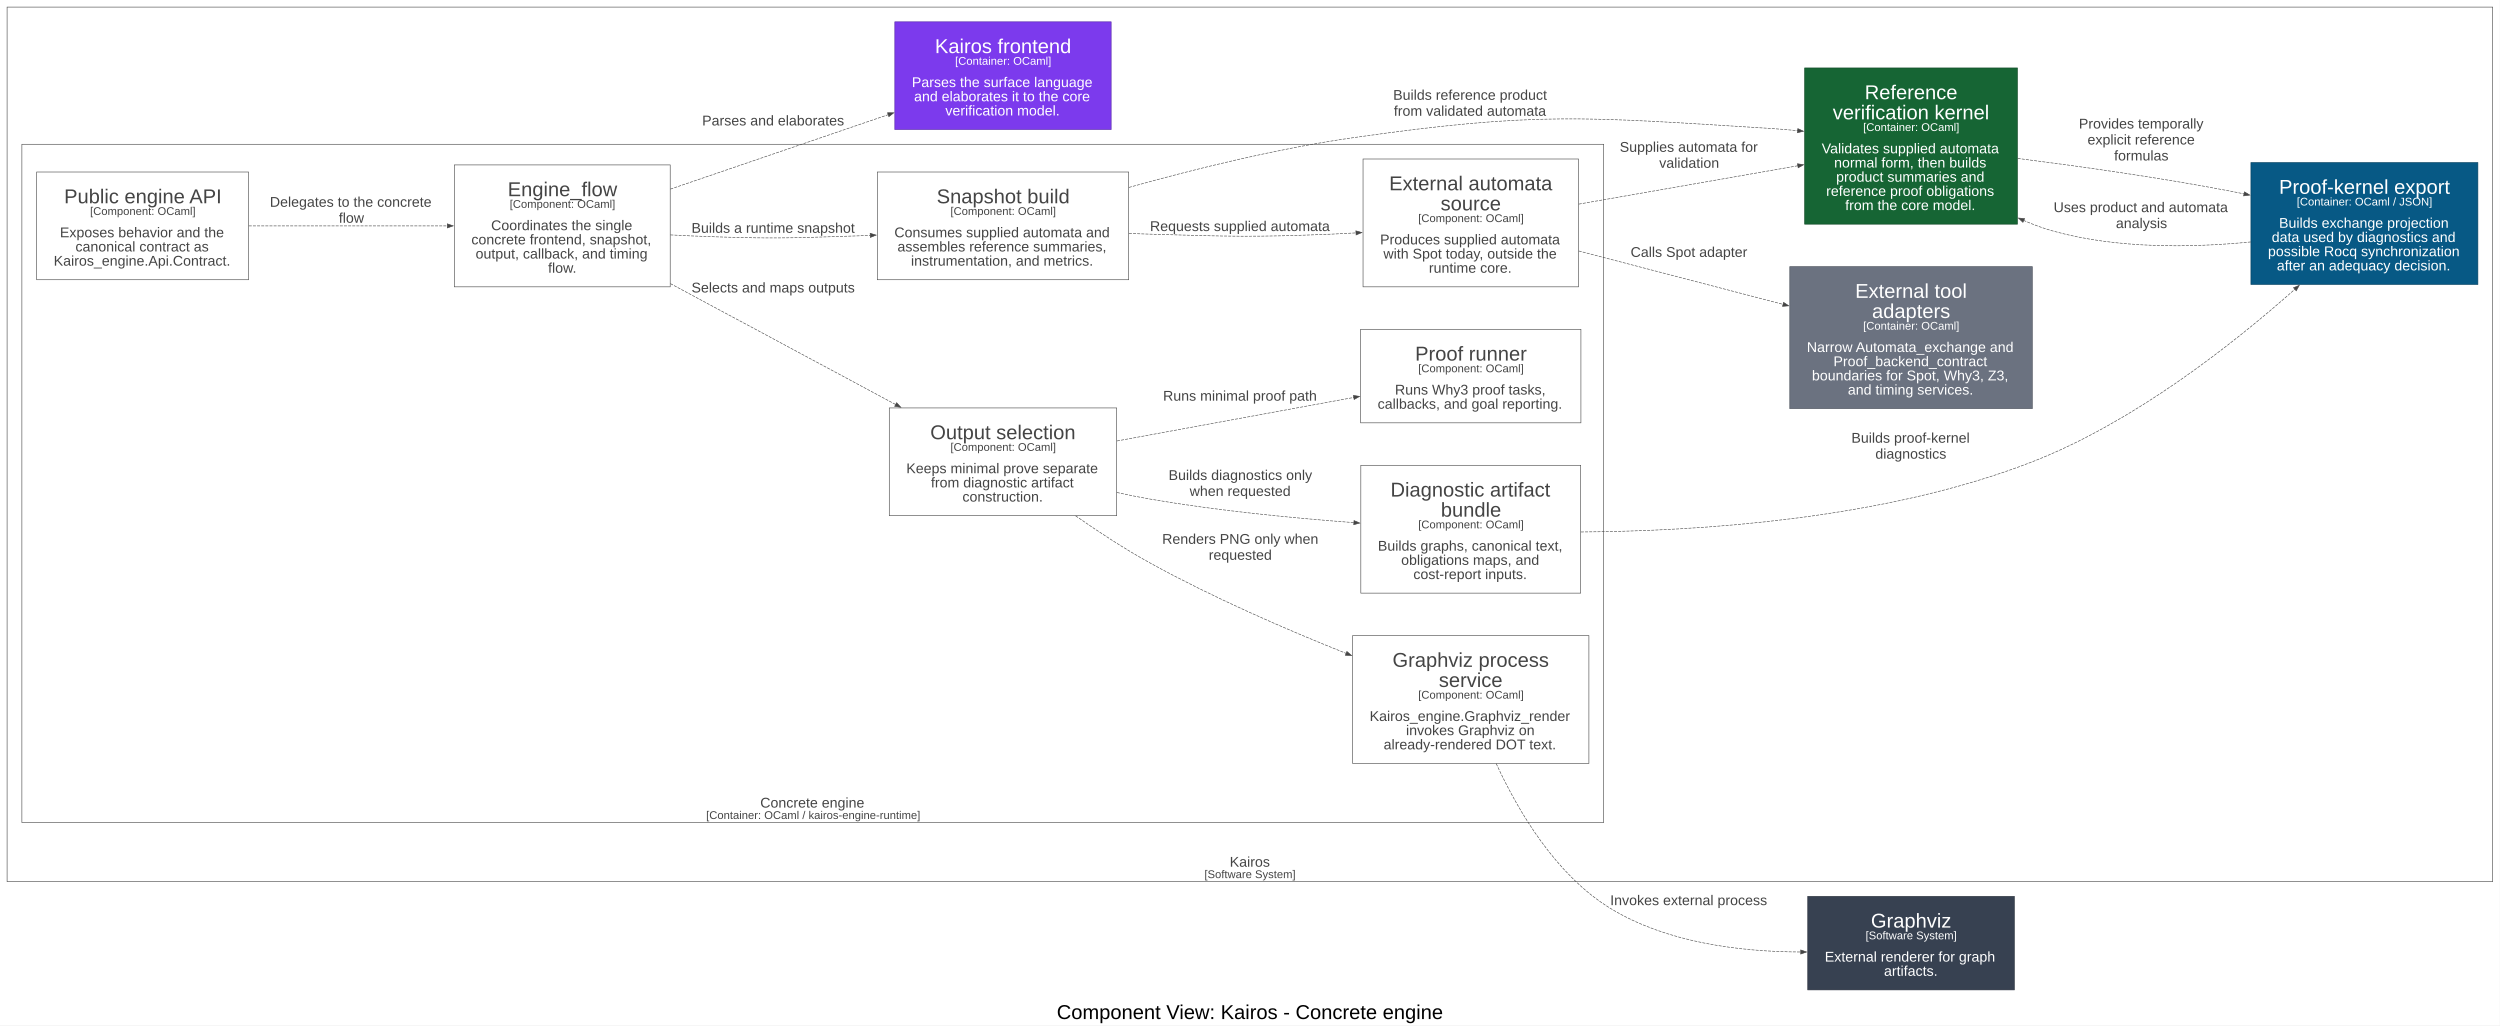
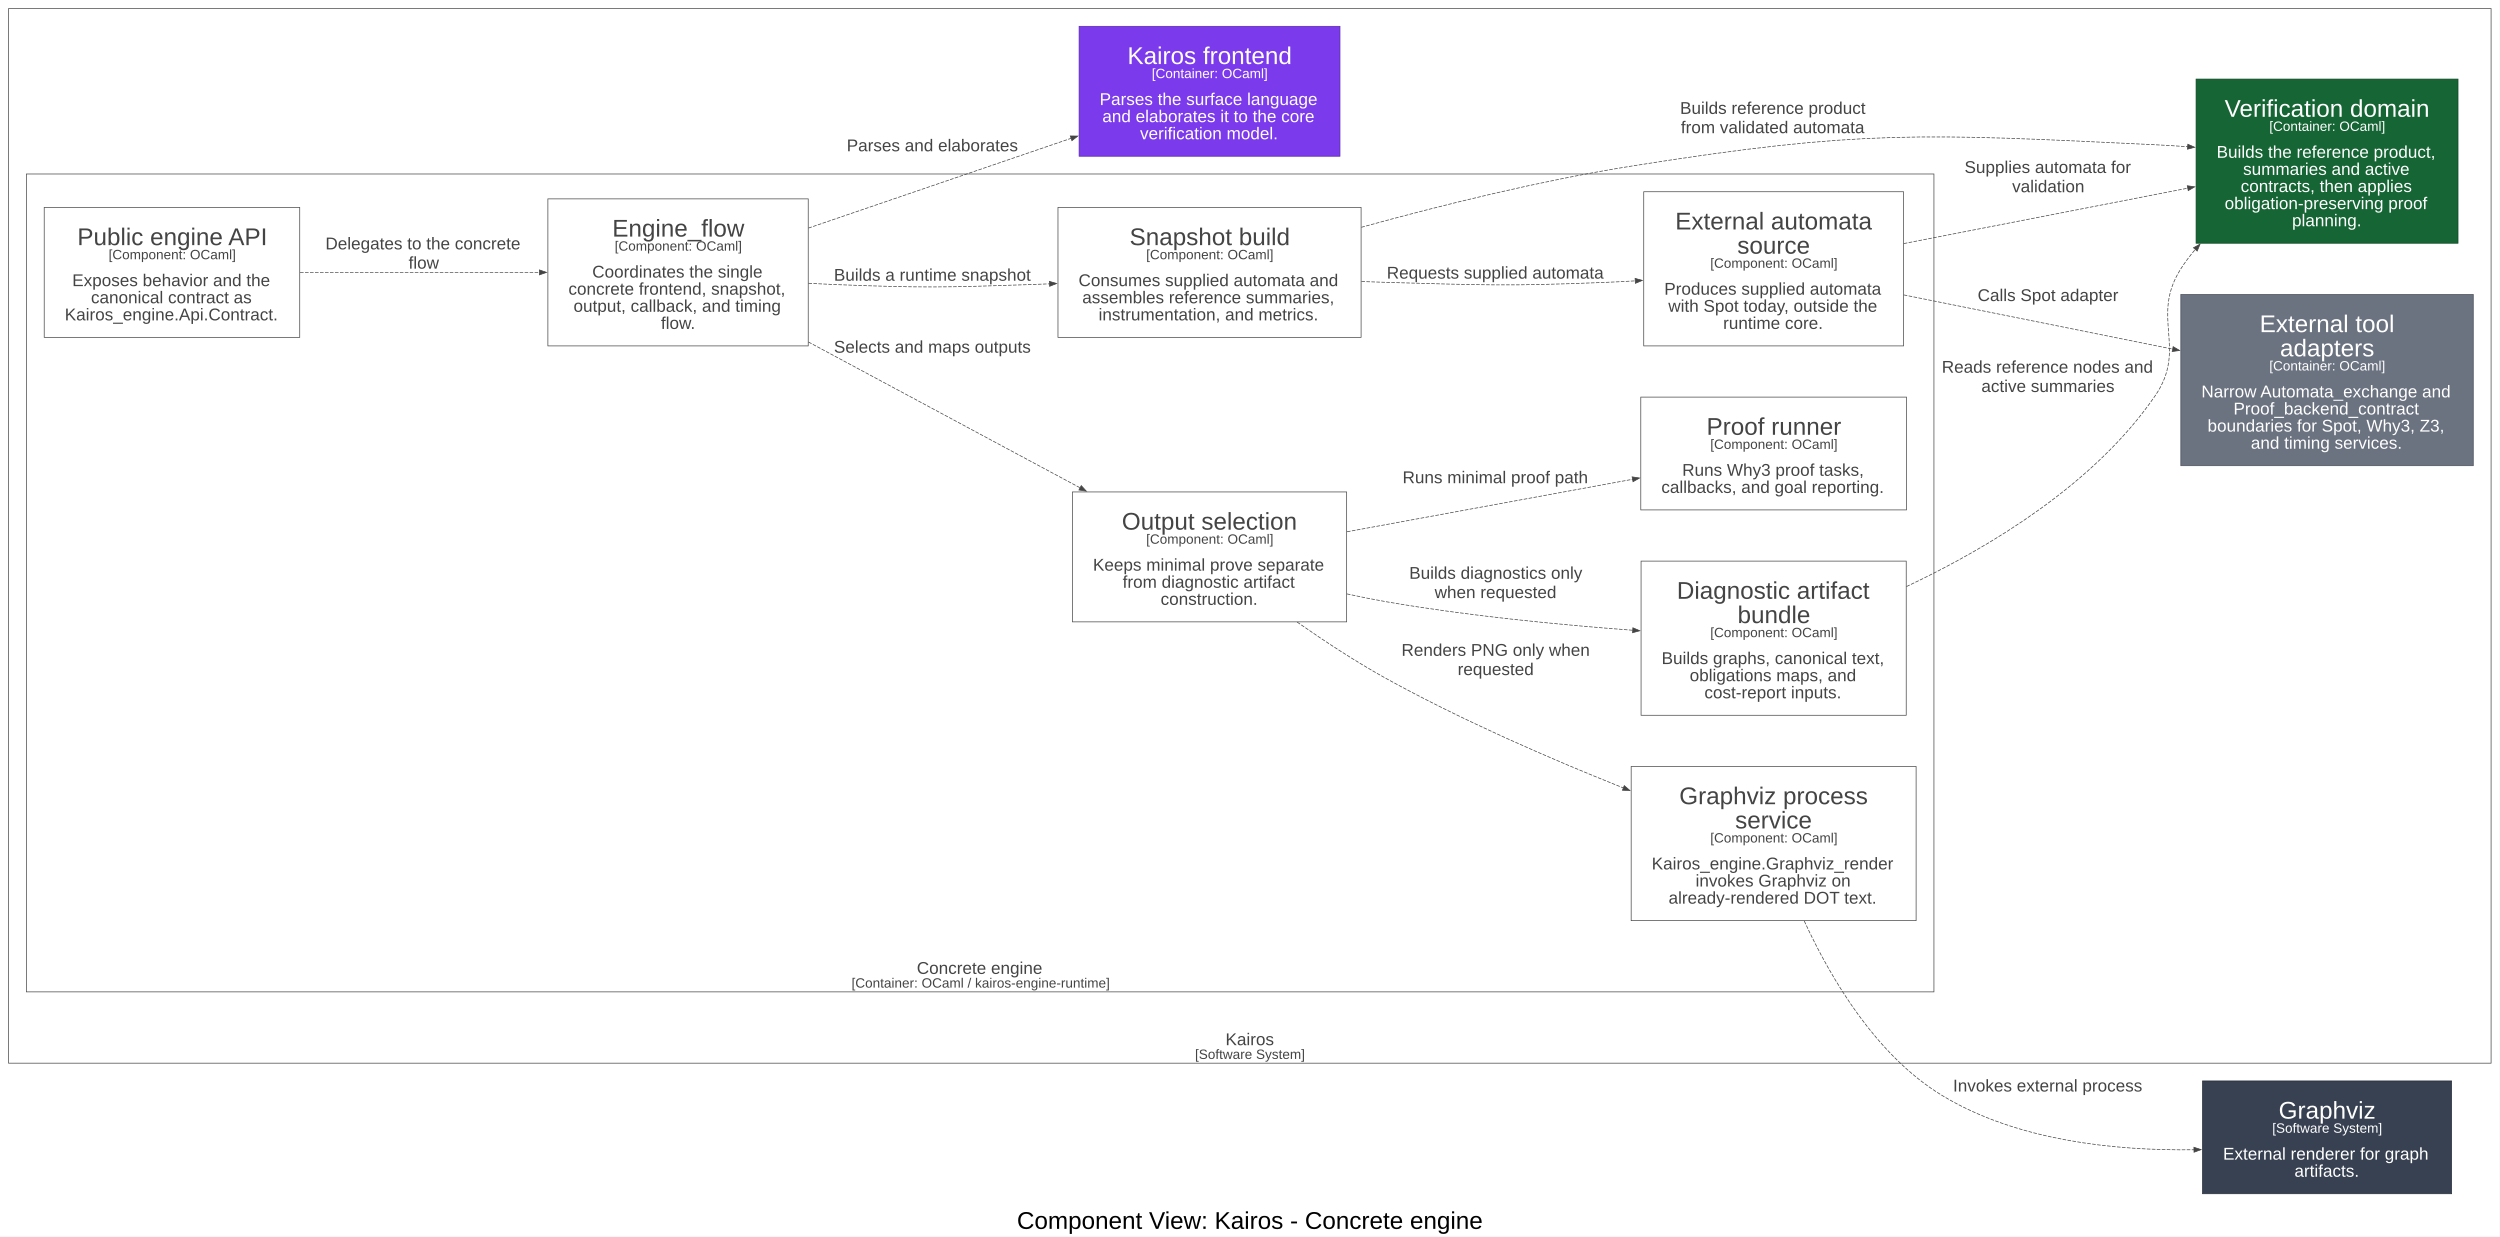
- <svg xmlns="http://www.w3.org/2000/svg" width="4228pt" height="1734pt" viewBox="0.00 0.00 4228.00 1734.00">
+ <svg xmlns="http://www.w3.org/2000/svg" width="3506pt" height="1734pt" viewBox="0.00 0.00 3506.00 1734.00">
  <g id="graph0" class="graph" transform="scale(1 1) rotate(0) translate(4 1730.1)">
-     <polygon fill="white" stroke="none" points="-4,4 -4,-1730.1 4223.6,-1730.1 4223.6,4 -4,4" />
-     <text xml:space="preserve" text-anchor="start" x="1783.18" y="-6.7" font-family="Arial" font-size="34.00">Component View: Kairos - Concrete engine</text>
+     <polygon fill="white" stroke="none" points="-4,4 -4,-1730.1 3501.5,-1730.1 3501.5,4 -4,4" />
+     <text xml:space="preserve" text-anchor="start" x="1422.13" y="-6.7" font-family="Arial" font-size="34.00">Component View: Kairos - Concrete engine</text>
    <g id="clust1" class="cluster">
-       <polygon fill="none" stroke="#444444" points="8,-239.1 8,-1718.1 4211.6,-1718.1 4211.6,-239.1 8,-239.1" />
-       <text xml:space="preserve" text-anchor="start" x="2075.68" y="-264.3" font-family="Arial" font-size="24.00" fill="#444444">Kairos</text>
-       <text xml:space="preserve" text-anchor="start" x="2032.93" y="-245.05" font-family="Arial" font-size="19.00" fill="#444444">[Software System]</text>
+       <polygon fill="none" stroke="#444444" points="8,-239.1 8,-1718.1 3489.5,-1718.1 3489.5,-239.1 8,-239.1" />
+       <text xml:space="preserve" text-anchor="start" x="1714.63" y="-264.3" font-family="Arial" font-size="24.00" fill="#444444">Kairos</text>
+       <text xml:space="preserve" text-anchor="start" x="1671.88" y="-245.05" font-family="Arial" font-size="19.00" fill="#444444">[Software System]</text>
    </g>
    <g id="clust2" class="cluster">
      <polygon fill="none" stroke="#444444" points="33,-339.1 33,-1486.1 2708.15,-1486.1 2708.15,-339.1 33,-339.1" />
      <text xml:space="preserve" text-anchor="start" x="1281.7" y="-364.3" font-family="Arial" font-size="24.00" fill="#444444">Concrete engine</text>
      <text xml:space="preserve" text-anchor="start" x="1190.2" y="-345.05" font-family="Arial" font-size="19.00" fill="#444444">[Container: OCaml / kairos-engine-runtime]</text>
    </g>
    <g id="6" class="node">
-       <polygon fill="#374151" stroke="#262d38" points="3402.63,-214.2 3053.28,-214.2 3053.28,-56 3402.63,-56 3402.63,-214.2" />
-       <text xml:space="preserve" text-anchor="start" x="3160.08" y="-161.3" font-family="Arial" font-size="34.00" fill="#ffffff">Graphviz</text>
-       <text xml:space="preserve" text-anchor="start" x="3151.08" y="-141.55" font-family="Arial" font-size="19.00" fill="#ffffff">[Software System]</text>
-       <text xml:space="preserve" text-anchor="start" x="3082.08" y="-103.8" font-family="Arial" font-size="24.00" fill="#ffffff">External renderer for graph</text>
-       <text xml:space="preserve" text-anchor="start" x="3182.2" y="-79.8" font-family="Arial" font-size="24.00" fill="#ffffff">artifacts.</text>
+       <polygon fill="#374151" stroke="#262d38" points="3434.13,-214.2 3084.78,-214.2 3084.78,-56 3434.13,-56 3434.13,-214.2" />
+       <text xml:space="preserve" text-anchor="start" x="3191.58" y="-161.3" font-family="Arial" font-size="34.00" fill="#ffffff">Graphviz</text>
+       <text xml:space="preserve" text-anchor="start" x="3182.58" y="-141.55" font-family="Arial" font-size="19.00" fill="#ffffff">[Software System]</text>
+       <text xml:space="preserve" text-anchor="start" x="3113.58" y="-103.8" font-family="Arial" font-size="24.00" fill="#ffffff">External renderer for graph</text>
+       <text xml:space="preserve" text-anchor="start" x="3213.7" y="-79.8" font-family="Arial" font-size="24.00" fill="#ffffff">artifacts.</text>
    </g>
    <g id="11" class="node">
      <polygon fill="#ffffff" stroke="#444444" points="416.35,-1439.2 58,-1439.2 58,-1257 416.35,-1257 416.35,-1439.2" />
      <text xml:space="preserve" text-anchor="start" x="104.43" y="-1386.3" font-family="Arial" font-size="34.00" fill="#444444">Public engine API</text>
      <text xml:space="preserve" text-anchor="start" x="148.3" y="-1366.55" font-family="Arial" font-size="19.00" fill="#444444">[Component: OCaml]</text>
      <text xml:space="preserve" text-anchor="start" x="97.3" y="-1328.8" font-family="Arial" font-size="24.00" fill="#444444">Exposes behavior and the</text>
      <text xml:space="preserve" text-anchor="start" x="123.55" y="-1304.8" font-family="Arial" font-size="24.00" fill="#444444">canonical contract as</text>
      <text xml:space="preserve" text-anchor="start" x="86.8" y="-1280.8" font-family="Arial" font-size="24.00" fill="#444444">Kairos_engine.Api.Contract.</text>
    </g>
    <g id="12" class="node">
      <polygon fill="#ffffff" stroke="#444444" points="1129.45,-1451.2 764.35,-1451.2 764.35,-1245 1129.45,-1245 1129.45,-1451.2" />
      <text xml:space="preserve" text-anchor="start" x="854.65" y="-1398.3" font-family="Arial" font-size="34.00" fill="#444444">Engine_flow</text>
      <text xml:space="preserve" text-anchor="start" x="858.03" y="-1378.55" font-family="Arial" font-size="19.00" fill="#444444">[Component: OCaml]</text>
      <text xml:space="preserve" text-anchor="start" x="826.53" y="-1340.8" font-family="Arial" font-size="24.00" fill="#444444">Coordinates the single</text>
      <text xml:space="preserve" text-anchor="start" x="793.15" y="-1316.8" font-family="Arial" font-size="24.00" fill="#444444">concrete frontend, snapshot,</text>
      <text xml:space="preserve" text-anchor="start" x="800.28" y="-1292.8" font-family="Arial" font-size="24.00" fill="#444444">output, callback, and timing</text>
      <text xml:space="preserve" text-anchor="start" x="922.9" y="-1268.8" font-family="Arial" font-size="24.00" fill="#444444">flow.</text>
    </g>
-     <g id="71" class="edge">
+     <g id="64" class="edge">
      <path fill="none" stroke="#444444" stroke-dasharray="5,2" d="M416.76,-1348.1C519.19,-1348.1 647.83,-1348.1 752.62,-1348.1" />
      <polygon fill="#444444" stroke="#444444" points="752.47,-1351.6 762.47,-1348.1 752.47,-1344.6 752.47,-1351.6" />
      <text xml:space="preserve" text-anchor="start" x="452.35" y="-1380.35" font-family="Arial" font-size="24.00" fill="#444444">Delegates to the concrete</text>
      <text xml:space="preserve" text-anchor="start" x="568.98" y="-1353.35" font-family="Arial" font-size="24.00" fill="#444444">flow</text>
    </g>
    <g id="13" class="node">
      <polygon fill="#ffffff" stroke="#444444" points="1904.8,-1439.2 1479.7,-1439.2 1479.7,-1257 1904.8,-1257 1904.8,-1439.2" />
      <text xml:space="preserve" text-anchor="start" x="1580.13" y="-1386.3" font-family="Arial" font-size="34.00" fill="#444444">Snapshot build</text>
      <text xml:space="preserve" text-anchor="start" x="1603.38" y="-1366.55" font-family="Arial" font-size="19.00" fill="#444444">[Component: OCaml]</text>
      <text xml:space="preserve" text-anchor="start" x="1508.5" y="-1328.8" font-family="Arial" font-size="24.00" fill="#444444">Consumes supplied automata and</text>
      <text xml:space="preserve" text-anchor="start" x="1513.75" y="-1304.8" font-family="Arial" font-size="24.00" fill="#444444">assembles reference summaries,</text>
      <text xml:space="preserve" text-anchor="start" x="1536.63" y="-1280.8" font-family="Arial" font-size="24.00" fill="#444444">instrumentation, and metrics.</text>
    </g>
-     <g id="73" class="edge">
+     <g id="66" class="edge">
      <path fill="none" stroke="#444444" stroke-dasharray="5,2" d="M1129.75,-1332.83C1141.83,-1332.14 1153.81,-1331.55 1165.45,-1331.1 1289.02,-1326.28 1320.11,-1326.86 1443.7,-1331.1 1451.69,-1331.37 1459.83,-1331.7 1468.04,-1332.06" />
      <polygon fill="#444444" stroke="#444444" points="1467.62,-1335.55 1477.77,-1332.51 1467.95,-1328.55 1467.62,-1335.55" />
      <text xml:space="preserve" text-anchor="start" x="1165.45" y="-1336.35" font-family="Arial" font-size="24.00" fill="#444444">Builds a runtime snapshot</text>
    </g>
    <g id="15" class="node">
      <polygon fill="#ffffff" stroke="#444444" points="1884.55,-1040.2 1499.95,-1040.2 1499.95,-858 1884.55,-858 1884.55,-1040.2" />
      <text xml:space="preserve" text-anchor="start" x="1569.25" y="-987.3" font-family="Arial" font-size="34.00" fill="#444444">Output selection</text>
      <text xml:space="preserve" text-anchor="start" x="1603.38" y="-967.55" font-family="Arial" font-size="19.00" fill="#444444">[Component: OCaml]</text>
      <text xml:space="preserve" text-anchor="start" x="1528.75" y="-929.8" font-family="Arial" font-size="24.00" fill="#444444">Keeps minimal prove separate</text>
      <text xml:space="preserve" text-anchor="start" x="1570.38" y="-905.8" font-family="Arial" font-size="24.00" fill="#444444">from diagnostic artifact</text>
      <text xml:space="preserve" text-anchor="start" x="1623.63" y="-881.8" font-family="Arial" font-size="24.00" fill="#444444">construction.</text>
    </g>
-     <g id="74" class="edge">
+     <g id="67" class="edge">
      <path fill="none" stroke="#444444" stroke-dasharray="5,2" d="M1129.74,-1250.49C1245.64,-1188.28 1395.2,-1108.01 1510.82,-1045.95" />
      <polygon fill="#444444" stroke="#444444" points="1512.35,-1049.1 1519.51,-1041.28 1509.04,-1042.93 1512.35,-1049.1" />
      <text xml:space="preserve" text-anchor="start" x="1165.45" y="-1235.45" font-family="Arial" font-size="24.00" fill="#444444">Selects and maps outputs</text>
    </g>
    <g id="19" class="node">
      <polygon fill="#7c3aed" stroke="#5628a5" points="1875.18,-1693.2 1509.33,-1693.2 1509.33,-1511 1875.18,-1511 1875.18,-1693.2" />
      <text xml:space="preserve" text-anchor="start" x="1577.13" y="-1640.3" font-family="Arial" font-size="34.00" fill="#ffffff">Kairos frontend</text>
      <text xml:space="preserve" text-anchor="start" x="1611.25" y="-1620.55" font-family="Arial" font-size="19.00" fill="#ffffff">[Container: OCaml]</text>
      <text xml:space="preserve" text-anchor="start" x="1538.13" y="-1582.8" font-family="Arial" font-size="24.00" fill="#ffffff">Parses the surface language</text>
      <text xml:space="preserve" text-anchor="start" x="1541.88" y="-1558.8" font-family="Arial" font-size="24.00" fill="#ffffff">and elaborates it to the core</text>
      <text xml:space="preserve" text-anchor="start" x="1594.75" y="-1534.8" font-family="Arial" font-size="24.00" fill="#ffffff">verification model.</text>
    </g>
-     <g id="72" class="edge">
+     <g id="65" class="edge">
      <path fill="none" stroke="#444444" stroke-dasharray="5,2" d="M1129.74,-1410.24C1241.55,-1448.44 1384.69,-1497.35 1498.46,-1536.23" />
      <polygon fill="#444444" stroke="#444444" points="1497,-1539.43 1507.6,-1539.35 1499.27,-1532.8 1497,-1539.43" />
      <text xml:space="preserve" text-anchor="start" x="1183.45" y="-1517.94" font-family="Arial" font-size="24.00" fill="#444444">Parses and elaborates</text>
    </g>
    <g id="14" class="node">
      <polygon fill="#ffffff" stroke="#444444" points="2665.53,-1461.2 2301.18,-1461.2 2301.18,-1245 2665.53,-1245 2665.53,-1461.2" />
      <text xml:space="preserve" text-anchor="start" x="2345.35" y="-1408.3" font-family="Arial" font-size="34.00" fill="#444444">External automata</text>
      <text xml:space="preserve" text-anchor="start" x="2432.35" y="-1374.3" font-family="Arial" font-size="34.00" fill="#444444">source</text>
      <text xml:space="preserve" text-anchor="start" x="2394.48" y="-1354.55" font-family="Arial" font-size="19.00" fill="#444444">[Component: OCaml]</text>
      <text xml:space="preserve" text-anchor="start" x="2329.98" y="-1316.8" font-family="Arial" font-size="24.00" fill="#444444">Produces supplied automata</text>
      <text xml:space="preserve" text-anchor="start" x="2335.6" y="-1292.8" font-family="Arial" font-size="24.00" fill="#444444">with Spot today, outside the</text>
      <text xml:space="preserve" text-anchor="start" x="2412.48" y="-1268.8" font-family="Arial" font-size="24.00" fill="#444444">runtime core.</text>
    </g>
-     <g id="75" class="edge">
+     <g id="68" class="edge">
      <path fill="none" stroke="#444444" stroke-dasharray="5,2" d="M1905.23,-1335.32C1917.26,-1334.84 1929.18,-1334.43 1940.8,-1334.1 2077.08,-1330.25 2111.33,-1328.6 2247.55,-1334.1 2261.17,-1334.65 2275.23,-1335.38 2289.38,-1336.23" />
      <polygon fill="#444444" stroke="#444444" points="2289.03,-1339.72 2299.22,-1336.85 2289.46,-1332.73 2289.03,-1339.72" />
      <text xml:space="preserve" text-anchor="start" x="1940.8" y="-1339.35" font-family="Arial" font-size="24.00" fill="#444444">Requests supplied automata</text>
    </g>
    <g id="21" class="node">
-       <polygon fill="#166534" stroke="#0f4624" points="3407.88,-1615.2 3048.03,-1615.2 3048.03,-1351 3407.88,-1351 3407.88,-1615.2" />
-       <text xml:space="preserve" text-anchor="start" x="3149.58" y="-1562.3" font-family="Arial" font-size="34.00" fill="#ffffff">Reference</text>
-       <text xml:space="preserve" text-anchor="start" x="3095.58" y="-1528.3" font-family="Arial" font-size="34.00" fill="#ffffff">verification kernel</text>
-       <text xml:space="preserve" text-anchor="start" x="3146.95" y="-1508.55" font-family="Arial" font-size="19.00" fill="#ffffff">[Container: OCaml]</text>
-       <text xml:space="preserve" text-anchor="start" x="3076.83" y="-1470.8" font-family="Arial" font-size="24.00" fill="#ffffff">Validates supplied automata</text>
-       <text xml:space="preserve" text-anchor="start" x="3097.83" y="-1446.8" font-family="Arial" font-size="24.00" fill="#ffffff">normal form, then builds</text>
-       <text xml:space="preserve" text-anchor="start" x="3101.2" y="-1422.8" font-family="Arial" font-size="24.00" fill="#ffffff">product summaries and</text>
-       <text xml:space="preserve" text-anchor="start" x="3084.33" y="-1398.8" font-family="Arial" font-size="24.00" fill="#ffffff">reference proof obligations</text>
-       <text xml:space="preserve" text-anchor="start" x="3116.58" y="-1374.8" font-family="Arial" font-size="24.00" fill="#ffffff">from the core model.</text>
+       <polygon fill="#166534" stroke="#0f4624" points="3443.13,-1619.2 3075.78,-1619.2 3075.78,-1389 3443.13,-1389 3443.13,-1619.2" />
+       <text xml:space="preserve" text-anchor="start" x="3115.83" y="-1566.3" font-family="Arial" font-size="34.00" fill="#ffffff">Verification domain</text>
+       <text xml:space="preserve" text-anchor="start" x="3178.45" y="-1546.55" font-family="Arial" font-size="19.00" fill="#ffffff">[Container: OCaml]</text>
+       <text xml:space="preserve" text-anchor="start" x="3104.58" y="-1508.8" font-family="Arial" font-size="24.00" fill="#ffffff">Builds the reference product,</text>
+       <text xml:space="preserve" text-anchor="start" x="3141.7" y="-1484.8" font-family="Arial" font-size="24.00" fill="#ffffff">summaries and active</text>
+       <text xml:space="preserve" text-anchor="start" x="3138.33" y="-1460.8" font-family="Arial" font-size="24.00" fill="#ffffff">contracts, then applies</text>
+       <text xml:space="preserve" text-anchor="start" x="3115.83" y="-1436.8" font-family="Arial" font-size="24.00" fill="#ffffff">obligation-preserving proof</text>
+       <text xml:space="preserve" text-anchor="start" x="3210.33" y="-1412.8" font-family="Arial" font-size="24.00" fill="#ffffff">planning.</text>
    </g>
-     <g id="81" class="edge">
-       <path fill="none" stroke="#444444" stroke-dasharray="5,2" d="M1905.24,-1413.12C2016.71,-1444.37 2156.29,-1478.91 2283.55,-1497.1 2593.08,-1541.35 2674.82,-1532.53 2986.9,-1513.1 3003.06,-1512.09 3019.8,-1510.71 3036.57,-1509.09" />
-       <polygon fill="#444444" stroke="#444444" points="3036.49,-1512.61 3046.09,-1508.14 3035.79,-1505.65 3036.49,-1512.61" />
-       <text xml:space="preserve" text-anchor="start" x="2352.1" y="-1561.3" font-family="Arial" font-size="24.00" fill="#444444">Builds reference product</text>
-       <text xml:space="preserve" text-anchor="start" x="2353.23" y="-1534.3" font-family="Arial" font-size="24.00" fill="#444444">from validated automata</text>
+     <g id="74" class="edge">
+       <path fill="none" stroke="#444444" stroke-dasharray="5,2" d="M1905.15,-1411.35C2016.75,-1442.16 2156.47,-1476.85 2283.55,-1497.1 2606.35,-1548.53 2691.9,-1542.71 3018.4,-1527.1 3033.29,-1526.39 3048.68,-1525.43 3064.15,-1524.31" />
+       <polygon fill="#444444" stroke="#444444" points="3064.2,-1527.81 3073.91,-1523.57 3063.68,-1520.83 3064.2,-1527.81" />
+       <text xml:space="preserve" text-anchor="start" x="2352.1" y="-1570.34" font-family="Arial" font-size="24.00" fill="#444444">Builds reference product</text>
+       <text xml:space="preserve" text-anchor="start" x="2353.23" y="-1543.34" font-family="Arial" font-size="24.00" fill="#444444">from validated automata</text>
    </g>
-     <g id="78" class="edge">
-       <path fill="none" stroke="#444444" stroke-dasharray="5,2" d="M2666.01,-1384.9C2778.42,-1404.58 2922.52,-1429.81 3036.52,-1449.76" />
-       <polygon fill="#444444" stroke="#444444" points="3035.86,-1453.2 3046.32,-1451.48 3037.07,-1446.31 3035.86,-1453.2" />
-       <text xml:space="preserve" text-anchor="start" x="2735.28" y="-1473.3" font-family="Arial" font-size="24.00" fill="#444444">Supplies automata for</text>
-       <text xml:space="preserve" text-anchor="start" x="2802.03" y="-1446.3" font-family="Arial" font-size="24.00" fill="#444444">validation</text>
+     <g id="71" class="edge">
+       <path fill="none" stroke="#444444" stroke-dasharray="5,2" d="M2665.84,-1388.5C2785.57,-1411.86 2942.26,-1442.42 3064.45,-1466.26" />
+       <polygon fill="#444444" stroke="#444444" points="3063.44,-1469.63 3073.93,-1468.11 3064.78,-1462.76 3063.44,-1469.63" />
+       <text xml:space="preserve" text-anchor="start" x="2751.03" y="-1487.51" font-family="Arial" font-size="24.00" fill="#444444">Supplies automata for</text>
+       <text xml:space="preserve" text-anchor="start" x="2817.78" y="-1460.51" font-family="Arial" font-size="24.00" fill="#444444">validation</text>
    </g>
-     <g id="31" class="node">
-       <polygon fill="#6b7280" stroke="#4a4f59" points="3433,-1279.2 3022.9,-1279.2 3022.9,-1039 3433,-1039 3433,-1279.2" />
-       <text xml:space="preserve" text-anchor="start" x="3133.45" y="-1226.3" font-family="Arial" font-size="34.00" fill="#ffffff">External tool</text>
-       <text xml:space="preserve" text-anchor="start" x="3161.95" y="-1192.3" font-family="Arial" font-size="34.00" fill="#ffffff">adapters</text>
-       <text xml:space="preserve" text-anchor="start" x="3146.95" y="-1172.55" font-family="Arial" font-size="19.00" fill="#ffffff">[Container: OCaml]</text>
-       <text xml:space="preserve" text-anchor="start" x="3051.7" y="-1134.8" font-family="Arial" font-size="24.00" fill="#ffffff">Narrow Automata_exchange and</text>
-       <text xml:space="preserve" text-anchor="start" x="3096.7" y="-1110.8" font-family="Arial" font-size="24.00" fill="#ffffff">Proof_backend_contract</text>
-       <text xml:space="preserve" text-anchor="start" x="3060.33" y="-1086.8" font-family="Arial" font-size="24.00" fill="#ffffff">boundaries for Spot, Why3, Z3,</text>
-       <text xml:space="preserve" text-anchor="start" x="3121.08" y="-1062.8" font-family="Arial" font-size="24.00" fill="#ffffff">and timing services.</text>
+     <g id="30" class="node">
+       <polygon fill="#6b7280" stroke="#4a4f59" points="3464.5,-1317.2 3054.4,-1317.2 3054.4,-1077 3464.5,-1077 3464.5,-1317.2" />
+       <text xml:space="preserve" text-anchor="start" x="3164.95" y="-1264.3" font-family="Arial" font-size="34.00" fill="#ffffff">External tool</text>
+       <text xml:space="preserve" text-anchor="start" x="3193.45" y="-1230.3" font-family="Arial" font-size="34.00" fill="#ffffff">adapters</text>
+       <text xml:space="preserve" text-anchor="start" x="3178.45" y="-1210.55" font-family="Arial" font-size="19.00" fill="#ffffff">[Container: OCaml]</text>
+       <text xml:space="preserve" text-anchor="start" x="3083.2" y="-1172.8" font-family="Arial" font-size="24.00" fill="#ffffff">Narrow Automata_exchange and</text>
+       <text xml:space="preserve" text-anchor="start" x="3128.2" y="-1148.8" font-family="Arial" font-size="24.00" fill="#ffffff">Proof_backend_contract</text>
+       <text xml:space="preserve" text-anchor="start" x="3091.83" y="-1124.8" font-family="Arial" font-size="24.00" fill="#ffffff">boundaries for Spot, Why3, Z3,</text>
+       <text xml:space="preserve" text-anchor="start" x="3152.58" y="-1100.8" font-family="Arial" font-size="24.00" fill="#ffffff">and timing services.</text>
    </g>
-     <g id="76" class="edge">
-       <path fill="none" stroke="#444444" stroke-dasharray="5,2" d="M2666.01,-1305.64C2770.42,-1278.37 2902.17,-1243.95 3011.75,-1215.32" />
-       <polygon fill="#444444" stroke="#444444" points="3012.36,-1218.78 3021.15,-1212.86 3010.59,-1212 3012.36,-1218.78" />
-       <text xml:space="preserve" text-anchor="start" x="2753.65" y="-1295.6" font-family="Arial" font-size="24.00" fill="#444444">Calls Spot adapter</text>
+     <g id="69" class="edge">
+       <path fill="none" stroke="#444444" stroke-dasharray="5,2" d="M2665.84,-1316.52C2778.73,-1293.78 2924.48,-1264.4 3043.19,-1240.48" />
+       <polygon fill="#444444" stroke="#444444" points="3043.63,-1243.96 3052.74,-1238.56 3042.25,-1237.1 3043.63,-1243.96" />
+       <text xml:space="preserve" text-anchor="start" x="2769.4" y="-1307.89" font-family="Arial" font-size="24.00" fill="#444444">Calls Spot adapter</text>
    </g>
    <g id="16" class="node">
      <polygon fill="#ffffff" stroke="#444444" points="2669.65,-1173.2 2297.05,-1173.2 2297.05,-1015 2669.65,-1015 2669.65,-1173.2" />
      <text xml:space="preserve" text-anchor="start" x="2389.23" y="-1120.3" font-family="Arial" font-size="34.00" fill="#444444">Proof runner</text>
      <text xml:space="preserve" text-anchor="start" x="2394.48" y="-1100.55" font-family="Arial" font-size="19.00" fill="#444444">[Component: OCaml]</text>
      <text xml:space="preserve" text-anchor="start" x="2355.1" y="-1062.8" font-family="Arial" font-size="24.00" fill="#444444">Runs Why3 proof tasks,</text>
      <text xml:space="preserve" text-anchor="start" x="2325.85" y="-1038.8" font-family="Arial" font-size="24.00" fill="#444444">callbacks, and goal reporting.</text>
    </g>
-     <g id="84" class="edge">
+     <g id="77" class="edge">
      <path fill="none" stroke="#444444" stroke-dasharray="5,2" d="M1885.02,-984.34C2006.58,-1006.68 2163.39,-1035.49 2285.85,-1057.99" />
      <polygon fill="#444444" stroke="#444444" points="2284.88,-1061.37 2295.35,-1059.74 2286.15,-1054.49 2284.88,-1061.37" />
      <text xml:space="preserve" text-anchor="start" x="1962.93" y="-1052.45" font-family="Arial" font-size="24.00" fill="#444444">Runs minimal proof path</text>
    </g>
    <g id="17" class="node">
      <polygon fill="#ffffff" stroke="#444444" points="2669.28,-943.2 2297.43,-943.2 2297.43,-727 2669.28,-727 2669.28,-943.2" />
      <text xml:space="preserve" text-anchor="start" x="2347.6" y="-890.3" font-family="Arial" font-size="34.00" fill="#444444">Diagnostic artifact</text>
      <text xml:space="preserve" text-anchor="start" x="2432.73" y="-856.3" font-family="Arial" font-size="34.00" fill="#444444">bundle</text>
      <text xml:space="preserve" text-anchor="start" x="2394.48" y="-836.55" font-family="Arial" font-size="19.00" fill="#444444">[Component: OCaml]</text>
      <text xml:space="preserve" text-anchor="start" x="2326.23" y="-798.8" font-family="Arial" font-size="24.00" fill="#444444">Builds graphs, canonical text,</text>
      <text xml:space="preserve" text-anchor="start" x="2365.6" y="-774.8" font-family="Arial" font-size="24.00" fill="#444444">obligations maps, and</text>
      <text xml:space="preserve" text-anchor="start" x="2386.23" y="-750.8" font-family="Arial" font-size="24.00" fill="#444444">cost-report inputs.</text>
    </g>
-     <g id="85" class="edge">
+     <g id="78" class="edge">
      <path fill="none" stroke="#444444" stroke-dasharray="5,2" d="M1884.86,-897.22C1903.68,-893.07 1922.56,-889.26 1940.8,-886.1 2054.37,-866.42 2182.74,-853.92 2285.99,-846.22" />
      <polygon fill="#444444" stroke="#444444" points="2285.95,-849.73 2295.67,-845.5 2285.44,-842.75 2285.95,-849.73" />
      <text xml:space="preserve" text-anchor="start" x="1972.3" y="-918.35" font-family="Arial" font-size="24.00" fill="#444444">Builds diagnostics only</text>
      <text xml:space="preserve" text-anchor="start" x="2007.93" y="-891.35" font-family="Arial" font-size="24.00" fill="#444444">when requested</text>
    </g>
    <g id="18" class="node">
      <polygon fill="#ffffff" stroke="#444444" points="2683.15,-655.2 2283.55,-655.2 2283.55,-439 2683.15,-439 2683.15,-655.2" />
      <text xml:space="preserve" text-anchor="start" x="2350.98" y="-602.3" font-family="Arial" font-size="34.00" fill="#444444">Graphviz process</text>
      <text xml:space="preserve" text-anchor="start" x="2429.35" y="-568.3" font-family="Arial" font-size="34.00" fill="#444444">service</text>
      <text xml:space="preserve" text-anchor="start" x="2394.48" y="-548.55" font-family="Arial" font-size="19.00" fill="#444444">[Component: OCaml]</text>
      <text xml:space="preserve" text-anchor="start" x="2312.35" y="-510.8" font-family="Arial" font-size="24.00" fill="#444444">Kairos_engine.Graphviz_render</text>
      <text xml:space="preserve" text-anchor="start" x="2373.85" y="-486.8" font-family="Arial" font-size="24.00" fill="#444444">invokes Graphviz on</text>
      <text xml:space="preserve" text-anchor="start" x="2335.98" y="-462.8" font-family="Arial" font-size="24.00" fill="#444444">already-rendered DOT text.</text>
    </g>
-     <g id="86" class="edge">
+     <g id="79" class="edge">
      <path fill="none" stroke="#444444" stroke-dasharray="5,2" d="M1815.1,-857.71C1854.19,-830.38 1898.37,-801.49 1940.8,-778.1 2046.7,-719.71 2170.39,-665.96 2272.8,-625.02" />
      <polygon fill="#444444" stroke="#444444" points="2273.87,-628.36 2281.87,-621.41 2271.28,-621.86 2273.87,-628.36" />
      <text xml:space="preserve" text-anchor="start" x="1961.43" y="-810.35" font-family="Arial" font-size="24.00" fill="#444444">Renders PNG only when</text>
      <text xml:space="preserve" text-anchor="start" x="2040.18" y="-783.35" font-family="Arial" font-size="24.00" fill="#444444">requested</text>
    </g>
-     <g id="25" class="node">
-       <polygon fill="#075985" stroke="#043e5d" points="4186.6,-1455.2 3802.75,-1455.2 3802.75,-1249 4186.6,-1249 4186.6,-1455.2" />
-       <text xml:space="preserve" text-anchor="start" x="3850.3" y="-1402.3" font-family="Arial" font-size="34.00" fill="#ffffff">Proof-kernel export</text>
-       <text xml:space="preserve" text-anchor="start" x="3880.3" y="-1382.55" font-family="Arial" font-size="19.00" fill="#ffffff">[Container: OCaml / JSON]</text>
-       <text xml:space="preserve" text-anchor="start" x="3850.3" y="-1344.8" font-family="Arial" font-size="24.00" fill="#ffffff">Builds exchange projection</text>
-       <text xml:space="preserve" text-anchor="start" x="3837.93" y="-1320.8" font-family="Arial" font-size="24.00" fill="#ffffff">data used by diagnostics and</text>
-       <text xml:space="preserve" text-anchor="start" x="3831.55" y="-1296.8" font-family="Arial" font-size="24.00" fill="#ffffff">possible Rocq synchronization</text>
-       <text xml:space="preserve" text-anchor="start" x="3846.55" y="-1272.8" font-family="Arial" font-size="24.00" fill="#ffffff">after an adequacy decision.</text>
+     <g id="81" class="edge">
+       <path fill="none" stroke="#444444" stroke-dasharray="5,2" d="M2669.62,-907.49C2787.55,-963.13 2933.55,-1051.53 3018.4,-1175.1 3064.09,-1241.64 3011.07,-1285 3054.4,-1353.1 3060.43,-1362.58 3067.29,-1371.67 3074.74,-1380.36" />
+       <polygon fill="#444444" stroke="#444444" points="3072.1,-1382.66 3081.38,-1387.78 3077.32,-1377.99 3072.1,-1382.66" />
+       <text xml:space="preserve" text-anchor="start" x="2719.15" y="-1207.35" font-family="Arial" font-size="24.00" fill="#444444">Reads reference nodes and</text>
+       <text xml:space="preserve" text-anchor="start" x="2774.65" y="-1180.35" font-family="Arial" font-size="24.00" fill="#444444">active summaries</text>
    </g>
-     <g id="89" class="edge">
-       <path fill="none" stroke="#444444" stroke-dasharray="5,2" d="M2669.68,-830.45C2865.83,-831.62 3181.24,-851.04 3433,-949.1 3603.75,-1015.6 3770.49,-1146.37 3877.13,-1240.95" />
-       <polygon fill="#444444" stroke="#444444" points="3874.74,-1243.5 3884.53,-1247.54 3879.39,-1238.28 3874.74,-1243.5" />
-       <text xml:space="preserve" text-anchor="start" x="3127.08" y="-981.35" font-family="Arial" font-size="24.00" fill="#444444">Builds proof-kernel</text>
-       <text xml:space="preserve" text-anchor="start" x="3167.58" y="-954.35" font-family="Arial" font-size="24.00" fill="#444444">diagnostics</text>
-     </g>
-     <g id="87" class="edge">
-       <path fill="none" stroke="#444444" stroke-dasharray="5,2" d="M2526.4,-438.68C2564.04,-357.17 2627.52,-250.25 2719.15,-194.1 2814.7,-135.55 2939.53,-120.4 3041.51,-120.09" />
-       <polygon fill="#444444" stroke="#444444" points="3041.36,-123.59 3051.37,-120.11 3041.38,-116.59 3041.36,-123.59" />
-       <text xml:space="preserve" text-anchor="start" x="2719.15" y="-199.35" font-family="Arial" font-size="24.00" fill="#444444">Invokes external process</text>
-     </g>
-     <g id="69" class="edge">
-       <path fill="none" stroke="#444444" stroke-dasharray="5,2" d="M3408.33,-1462.19C3513.23,-1448.86 3647.97,-1429.83 3766.75,-1407.1 3774.76,-1405.57 3782.91,-1403.94 3791.12,-1402.23" />
-       <polygon fill="#444444" stroke="#444444" points="3791.82,-1405.66 3800.89,-1400.18 3790.38,-1398.81 3791.82,-1405.66" />
-       <text xml:space="preserve" text-anchor="start" x="3511.75" y="-1512.7" font-family="Arial" font-size="24.00" fill="#444444">Provides temporally</text>
-       <text xml:space="preserve" text-anchor="start" x="3526.38" y="-1485.7" font-family="Arial" font-size="24.00" fill="#444444">explicit reference</text>
-       <text xml:space="preserve" text-anchor="start" x="3571.38" y="-1458.7" font-family="Arial" font-size="24.00" fill="#444444">formulas</text>
-     </g>
-     <g id="49" class="edge">
-       <path fill="none" stroke="#444444" stroke-dasharray="5,2" d="M3802.51,-1320.91C3701.59,-1311.01 3576.68,-1309.28 3469,-1339.1 3452.03,-1343.8 3435.06,-1350.05 3418.42,-1357.33" />
-       <polygon fill="#444444" stroke="#444444" points="3417.16,-1354.05 3409.49,-1361.36 3420.04,-1360.43 3417.16,-1354.05" />
-       <text xml:space="preserve" text-anchor="start" x="3469" y="-1371.35" font-family="Arial" font-size="24.00" fill="#444444">Uses product and automata</text>
-       <text xml:space="preserve" text-anchor="start" x="3574.38" y="-1344.35" font-family="Arial" font-size="24.00" fill="#444444">analysis</text>
+     <g id="80" class="edge">
+       <path fill="none" stroke="#444444" stroke-dasharray="5,2" d="M2526.29,-438.51C2563.88,-356.9 2627.34,-249.94 2719.15,-194.1 2824.38,-130.1 2962.81,-116.09 3073.07,-117.7" />
+       <polygon fill="#444444" stroke="#444444" points="3072.75,-121.19 3082.82,-117.89 3072.89,-114.19 3072.75,-121.19" />
+       <text xml:space="preserve" text-anchor="start" x="2734.9" y="-199.35" font-family="Arial" font-size="24.00" fill="#444444">Invokes external process</text>
    </g>
  </g>
</svg>
